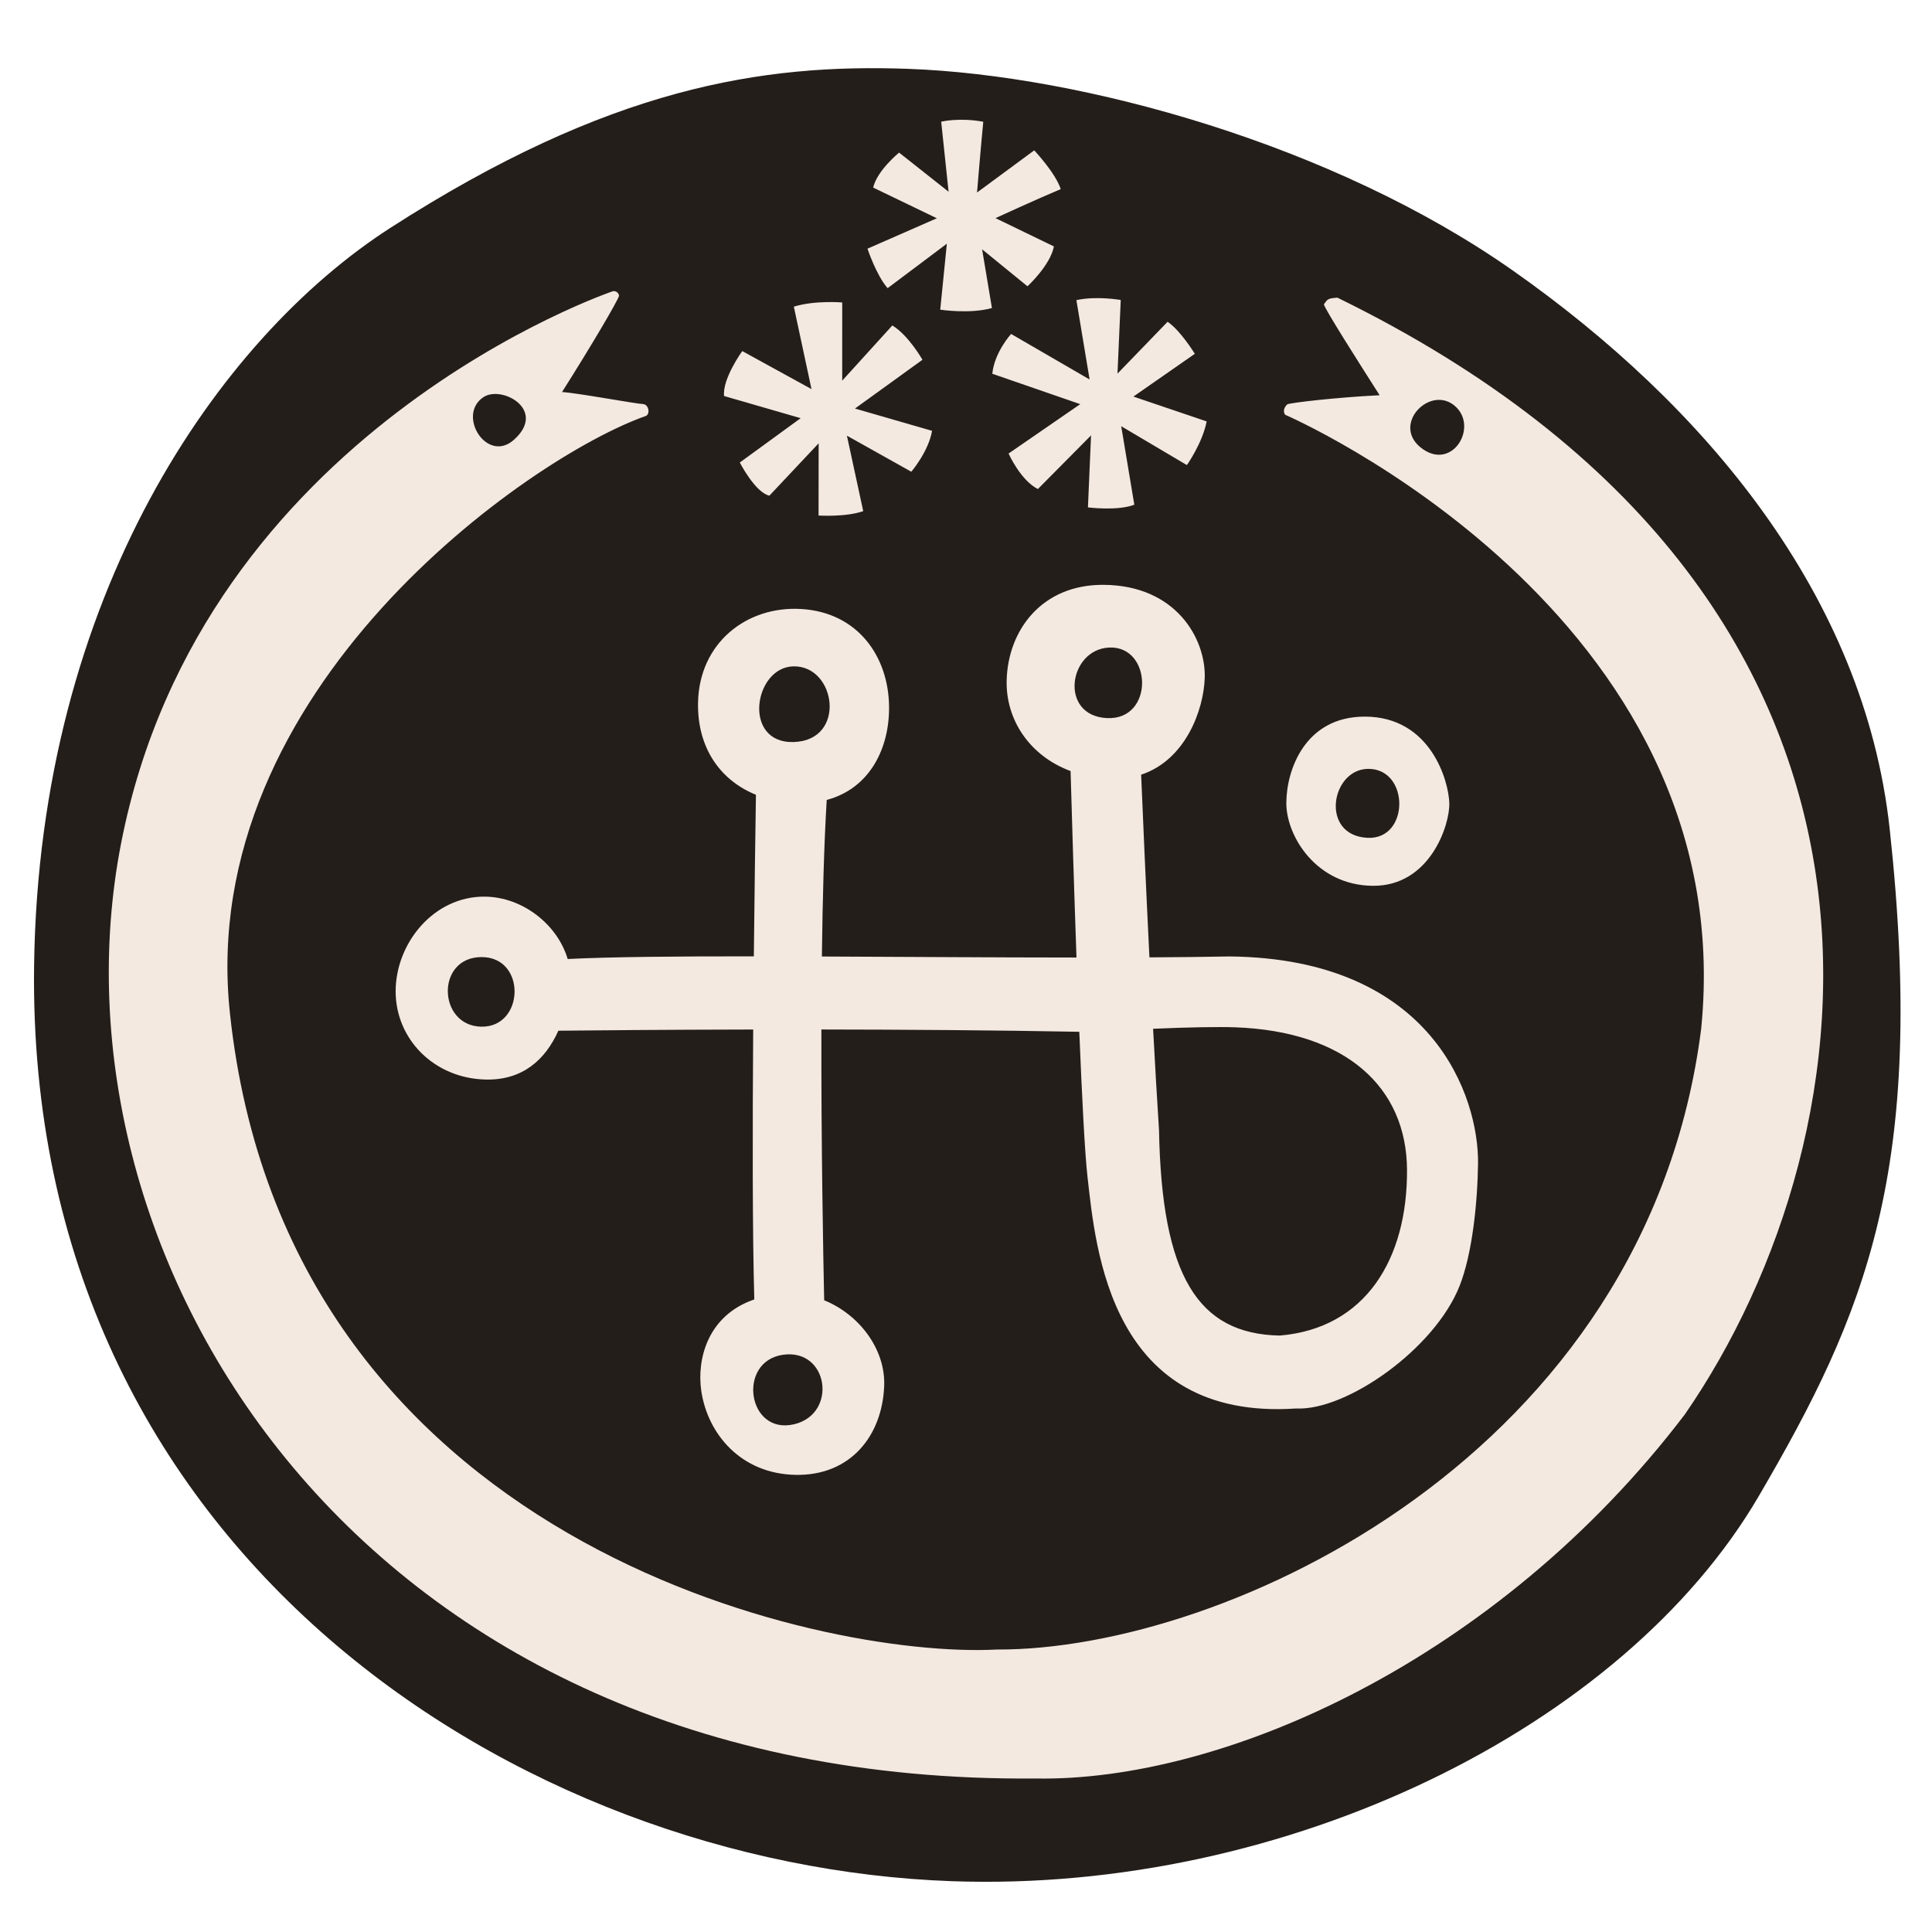
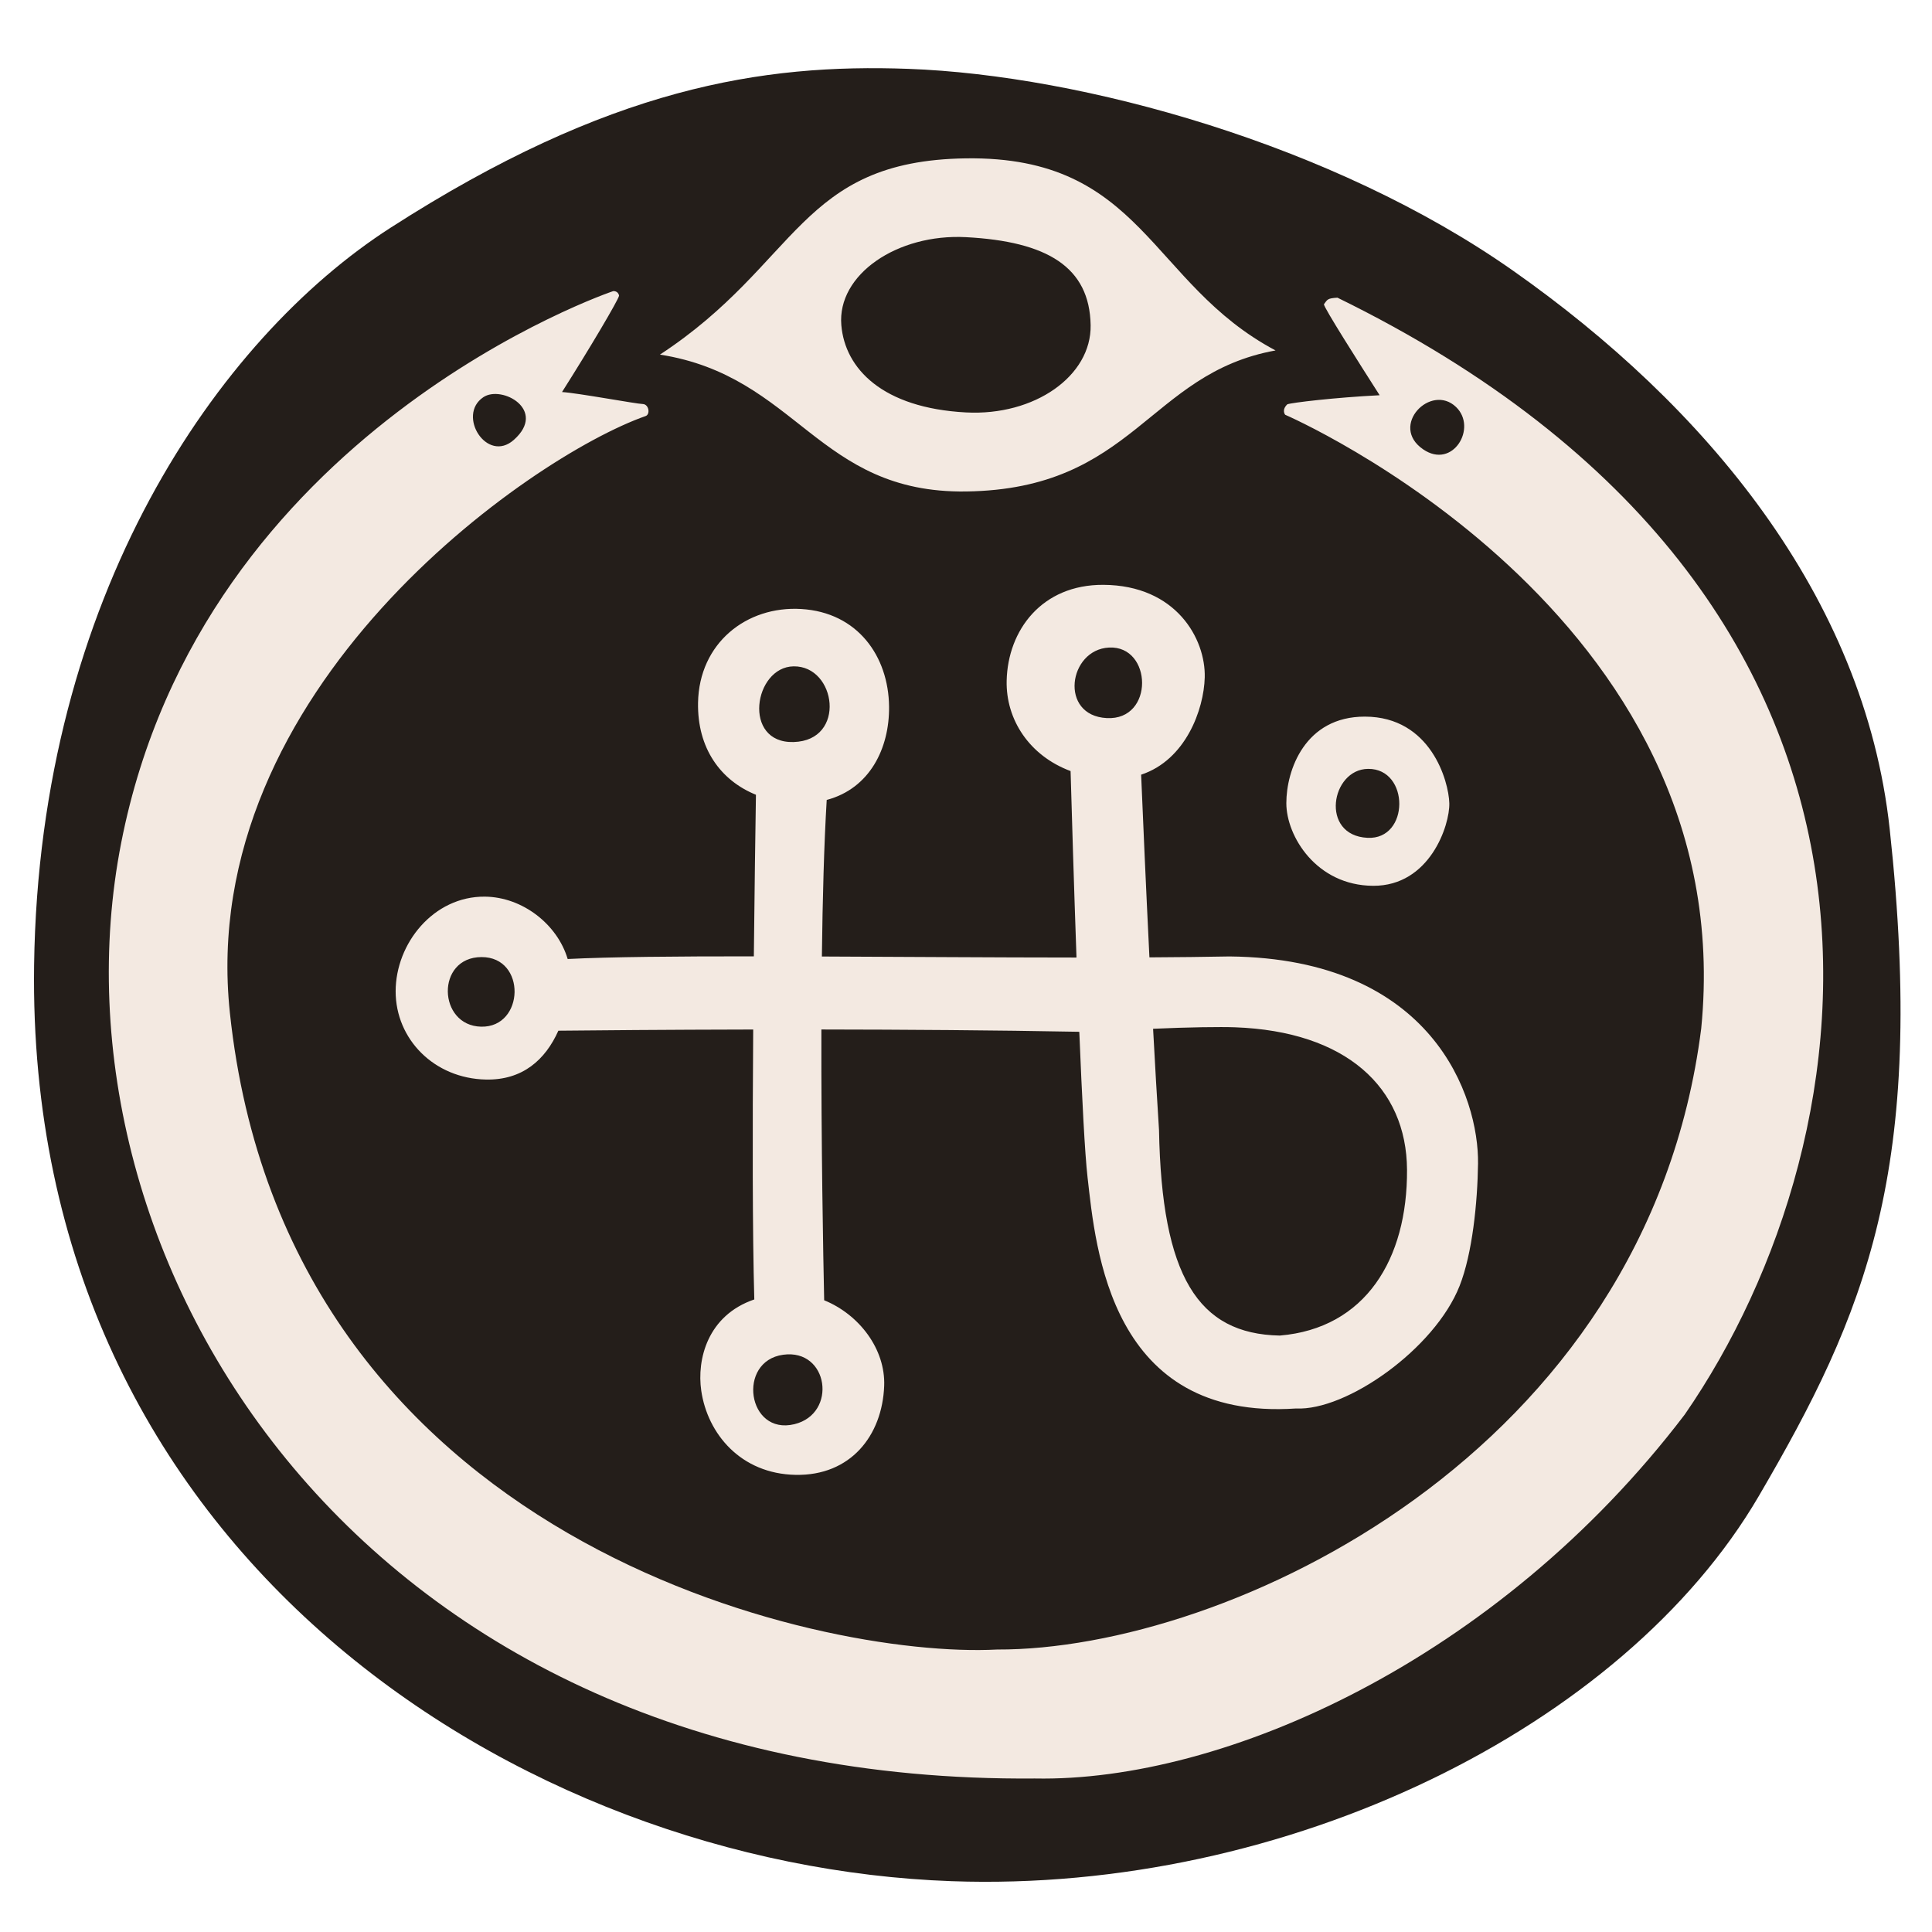
<svg xmlns="http://www.w3.org/2000/svg" clip-rule="evenodd" fill-rule="evenodd" stroke-linejoin="round" stroke-miterlimit="2" viewBox="0 0 320 320">
  <path d="m0 0h320v320h-320z" fill="none" stroke-width=".296" />
  <g transform="matrix(.3257626 0 0 .3257626 -15.93213 -16.05927)">
    <path d="m510.76 84.303c-74.147-2.696-152.066 9.281-263.274 80.784-87.588 56.315-178.628 187.19-181.243 374.913-4.181 300.148 248.373 457.96 466.486 465.77 169.972 6.09 341.595-77.957 410.433-195.819 54.125-92.671 85.398-165.557 66.548-339.159-12.922-118.959-94.38-215.573-191.488-283.855-91.424-64.284-219.291-99.428-307.462-102.634z" fill="#241e1a" />
-     <path d="m332.804 573.35c-6.606 14.768-18.183 25.2-36.789 24.836-26.346-.516-45.946-20.512-45.946-44.855s19.258-48.375 45.339-48.142c19.196.171 36.91 14.111 42.129 31.711 21.51-1.091 55.377-1.381 94.655-1.357.343-33.482.771-63.273 1.065-82.154-18.061-7.323-29.85-23.733-29.436-46.799.543-30.261 24.58-49.325 52.481-47.648 28.636 1.722 44.381 23.98 44.644 49.658.216 21.113-9.78 41.594-31.703 47.418-1.361 22.582-2.106 50.475-2.458 79.61 41.992.162 87.456.501 129.345.521l.107-.149c-1.285-36.169-2.363-72.298-3-94.66-20.988-7.815-32.954-26.22-32.502-45.978.586-25.581 17.838-48.891 49.189-48.709 37.013.214 52.027 27.493 51.523 47.058-.42 16.332-9.697 42.011-32.34 49.47.919 21.923 2.421 56.473 4.214 92.833l.052.049c14.467-.082 28.146-.229 40.68-.466 103.589 1.051 126.801 71.666 126.348 105.332-.266 19.811-2.87 45.694-9.368 62.162-12.667 32.107-57.62 63.639-83.163 62.339-94.483 6.362-101.842-81.115-106.016-117.643-1.367-11.959-2.829-40.621-4.177-73.767l-.123-.121c-43.072-.814-89.118-1.118-131.022-1.167-.122 58.177.923 114.519 1.418 137.678 17.791 7.217 31.235 24.831 30.511 43.567-.978 25.313-17.127 45.739-45.046 45.202-27.919-.536-44.778-20.934-47.957-42.767-2.314-15.886 3.148-38.303 26.967-46.422-.956-33.666-.927-86.587-.561-137.243-44.764.088-81.381.417-99.06.603zm279.983-194.813c-20.643 1.033-25.508 34.584-1.172 35.868 24.337 1.285 23.212-36.971 1.172-35.868zm22.405 193.91c.967 18.011 1.982 35.585 3.008 51.408 1.357 74.286 19.792 103.712 61.413 104.502 43.524-3.66 64.943-38.857 64.682-84.315-.241-42.008-31.141-70.382-87.432-72.426-7.481-.276-23.408-.063-41.592.749zm-341.452-36.532c-23.372.061-22.28 34.912-.189 35.389 22.092.478 23.139-35.449.189-35.389zm158.64-147.819c-20.214.326-26.177 39.203 0 38.485 27.08-.742 21.755-38.837 0-38.485zm-5.28 350.01c-23.627 3.259-18.253 41.146 5.729 35.305 22.004-5.359 17.396-38.494-5.729-35.305zm295.794-324.447c33.489.064 42.603 32.819 42.903 43.998s-9.924 42.185-38.757 42.02c-28.834-.166-44.106-25.235-44.106-42.02s9.484-44.056 39.96-43.998zm1.603 26.564c-18.88.175-24.602 33.818-.332 35.059 21.553 1.101 21.543-35.257.332-35.059zm-383.826-242.907s2.479-.274 3.002 2.308c-.417 2.285-15.116 27.118-29.01 49 8.022.491 38.052 6.083 41.092 6.101 3.124.153 3.857 5.251 1.422 6.105-58.736 20.593-228.82 138.925-211.391 303.379 28.516 269.077 299.64 328.548 390.05 323.777 116.517.44 330.555-98.885 358.039-315.729 21.003-211.675-211.532-312.077-211.532-312.077s-1.977-2.357 1.09-5.318c2.156-.83 24.206-3.47 46.941-4.612-10.912-17.082-28.269-44.416-28.333-46.236 1.832-2.447 1.686-3.045 6.878-3.365 313.351 153.229 274.391 426.412 176.566 567.88-95.242 125.097-234.719 186.888-330.396 185.029-344.78 2.934-505.726-265.669-464.552-475.781 41.173-210.113 250.134-280.461 250.134-280.461zm-66.032 53.946c-13.6 9.164 1.857 33.838 15.531 21.681 17.104-15.204-6.157-27.998-15.531-21.681zm494.595 4.987c-12.813-12.336-34.157 9.62-16.706 21.529 15.049 10.27 27.655-10.988 16.706-21.529zm-226.24-37.151 39.916 23.147-6.714-40.348c10.224-2.258 22.543-.078 22.543-.078l-1.656 37.447 25.478-26.357c6.526 4.335 13.847 16.281 13.847 16.281l-31.231 21.744 37.242 12.625c-2.12 11-10.044 22.207-10.044 22.207l-33.394-19.765 6.661 39.928c-8.624 3.273-23.578 1.338-23.578 1.338l1.581-36.606-27.043 27.288c-8.833-4.471-14.89-18.055-14.89-18.055l36.441-25.109-44.717-15.459c1.09-10.966 9.558-20.228 9.558-20.228zm-136.686 8.703 35.201 19.337-8.98-41.914c10.664-3.328 24.598-2.135 24.598-2.135l-.006 39.751 25.489-28.061c8.222 4.965 15.316 17.436 15.316 17.436l-34.315 24.804 39.193 11.325c-1.85 10.703-10.561 20.795-10.561 20.795l-32.734-18.336 8.298 38.379c-8.956 3.131-22.71 2.225-22.71 2.225l.052-36.718-25.052 26.625c-7.208-1.592-15.043-16.851-15.043-16.851l30.956-22.548-38.953-11.269c-.945-8.792 9.251-22.845 9.251-22.845zm79.738-100.908 25.163 19.891-3.758-35.605s9.147-2.262 21.399.028c-1.098 10.852-3.183 35.984-3.183 35.984l29.078-21.443s10.796 11.402 13.486 19.703c-11.996 5.02-33.192 14.753-33.192 14.753l29.717 14.39c-1.875 9.683-13.439 20.266-13.439 20.266l-23.062-18.797 4.988 29.848c-11.154 3.148-26.281.836-26.281.836l3.37-33.547-30.125 22.613c-5.776-6.612-10.232-20.078-10.232-20.078l35.263-15.461-32.383-15.608c2.137-8.842 13.191-17.773 13.191-17.773z" fill="#f3e9e1" />
+     <path d="m332.804 573.35c-6.606 14.768-18.183 25.2-36.789 24.836-26.346-.516-45.946-20.512-45.946-44.855s19.258-48.375 45.339-48.142c19.196.171 36.91 14.111 42.129 31.711 21.51-1.091 55.377-1.381 94.655-1.357.343-33.482.771-63.273 1.065-82.154-18.061-7.323-29.85-23.733-29.436-46.799.543-30.261 24.58-49.325 52.481-47.648 28.636 1.722 44.381 23.98 44.644 49.658.216 21.113-9.78 41.594-31.703 47.418-1.361 22.582-2.106 50.475-2.458 79.61 41.992.162 87.456.501 129.345.521l.107-.149c-1.285-36.169-2.363-72.298-3-94.66-20.988-7.815-32.954-26.22-32.502-45.978.586-25.581 17.838-48.891 49.189-48.709 37.013.214 52.027 27.493 51.523 47.058-.42 16.332-9.697 42.011-32.34 49.47.919 21.923 2.421 56.473 4.214 92.833l.052.049c14.467-.082 28.146-.229 40.68-.466 103.589 1.051 126.801 71.666 126.348 105.332-.266 19.811-2.87 45.694-9.368 62.162-12.667 32.107-57.62 63.639-83.163 62.339-94.483 6.362-101.842-81.115-106.016-117.643-1.367-11.959-2.829-40.621-4.177-73.767l-.123-.121c-43.072-.814-89.118-1.118-131.022-1.167-.122 58.177.923 114.519 1.418 137.678 17.791 7.217 31.235 24.831 30.511 43.567-.978 25.313-17.127 45.739-45.046 45.202-27.919-.536-44.778-20.934-47.957-42.767-2.314-15.886 3.148-38.303 26.967-46.422-.956-33.666-.927-86.587-.561-137.243-44.764.088-81.381.417-99.06.603zm279.983-194.813c-20.643 1.033-25.508 34.584-1.172 35.868 24.337 1.285 23.212-36.971 1.172-35.868zm-160.407 9.559c-20.214.326-26.177 39.203 0 38.485 27.08-.742 21.755-38.837 0-38.485zm182.812 184.351c.967 18.011 1.982 35.585 3.008 51.408 1.357 74.286 19.792 103.712 61.413 104.502 43.524-3.66 64.943-38.857 64.682-84.315-.241-42.008-31.141-70.382-87.432-72.426-7.481-.276-23.408-.063-41.592.749zm-188.092 165.659c-23.627 3.259-18.253 41.146 5.729 35.305 22.004-5.359 17.396-38.494-5.729-35.305zm-153.36-202.191c-23.372.061-22.28 34.912-.189 35.389 22.092.478 23.139-35.449.189-35.389zm449.154-122.256c33.489.064 42.603 32.819 42.903 43.998s-9.924 42.185-38.757 42.02c-28.834-.166-44.106-25.235-44.106-42.02s9.484-44.056 39.96-43.998zm1.603 26.564c-18.88.175-24.602 33.818-.332 35.059 21.553 1.101 21.543-35.257.332-35.059zm-383.826-242.907s2.479-.274 3.002 2.308c-.417 2.285-15.116 27.118-29.01 49 8.022.491 38.052 6.083 41.092 6.101 3.124.153 3.857 5.251 1.422 6.105-58.736 20.593-228.82 138.925-211.391 303.379 28.516 269.077 299.64 328.548 390.05 323.777 116.517.44 330.555-98.885 358.039-315.729 21.003-211.675-211.532-312.077-211.532-312.077s-1.977-2.357 1.09-5.318c2.156-.83 24.206-3.47 46.941-4.612-10.912-17.082-28.269-44.416-28.333-46.236 1.832-2.447 1.686-3.045 6.878-3.365 313.351 153.229 274.391 426.412 176.566 567.88-95.242 125.097-234.719 186.888-330.396 185.029-344.78 2.934-505.726-265.669-464.552-475.781 41.173-210.113 250.134-280.461 250.134-280.461zm-66.032 53.946c-13.6 9.164 1.857 33.838 15.531 21.681 17.104-15.204-6.157-27.998-15.531-21.681zm494.595 4.987c-12.813-12.336-34.157 9.62-16.706 21.529 15.049 10.27 27.655-10.988 16.706-21.529zm-249.139-126.438c90.009-1.222 93.144 63.593 157.359 97.667-64.821 11.728-71.694 70.54-157.359 71.705-75.568 1.027-85.604-58.623-155.645-69.588 70.751-46.392 70.811-98.632 155.645-99.784zm-.043 40.071c-34.89-1.844-65.559 18.963-63.379 44.742 1.871 22.118 20.907 42.119 63.379 44.371 34.89 1.85 63.826-18.545 63.379-44.371-.511-29.585-22.091-42.56-63.379-44.742z" fill="#f3e9e1" />
  </g>
</svg>
